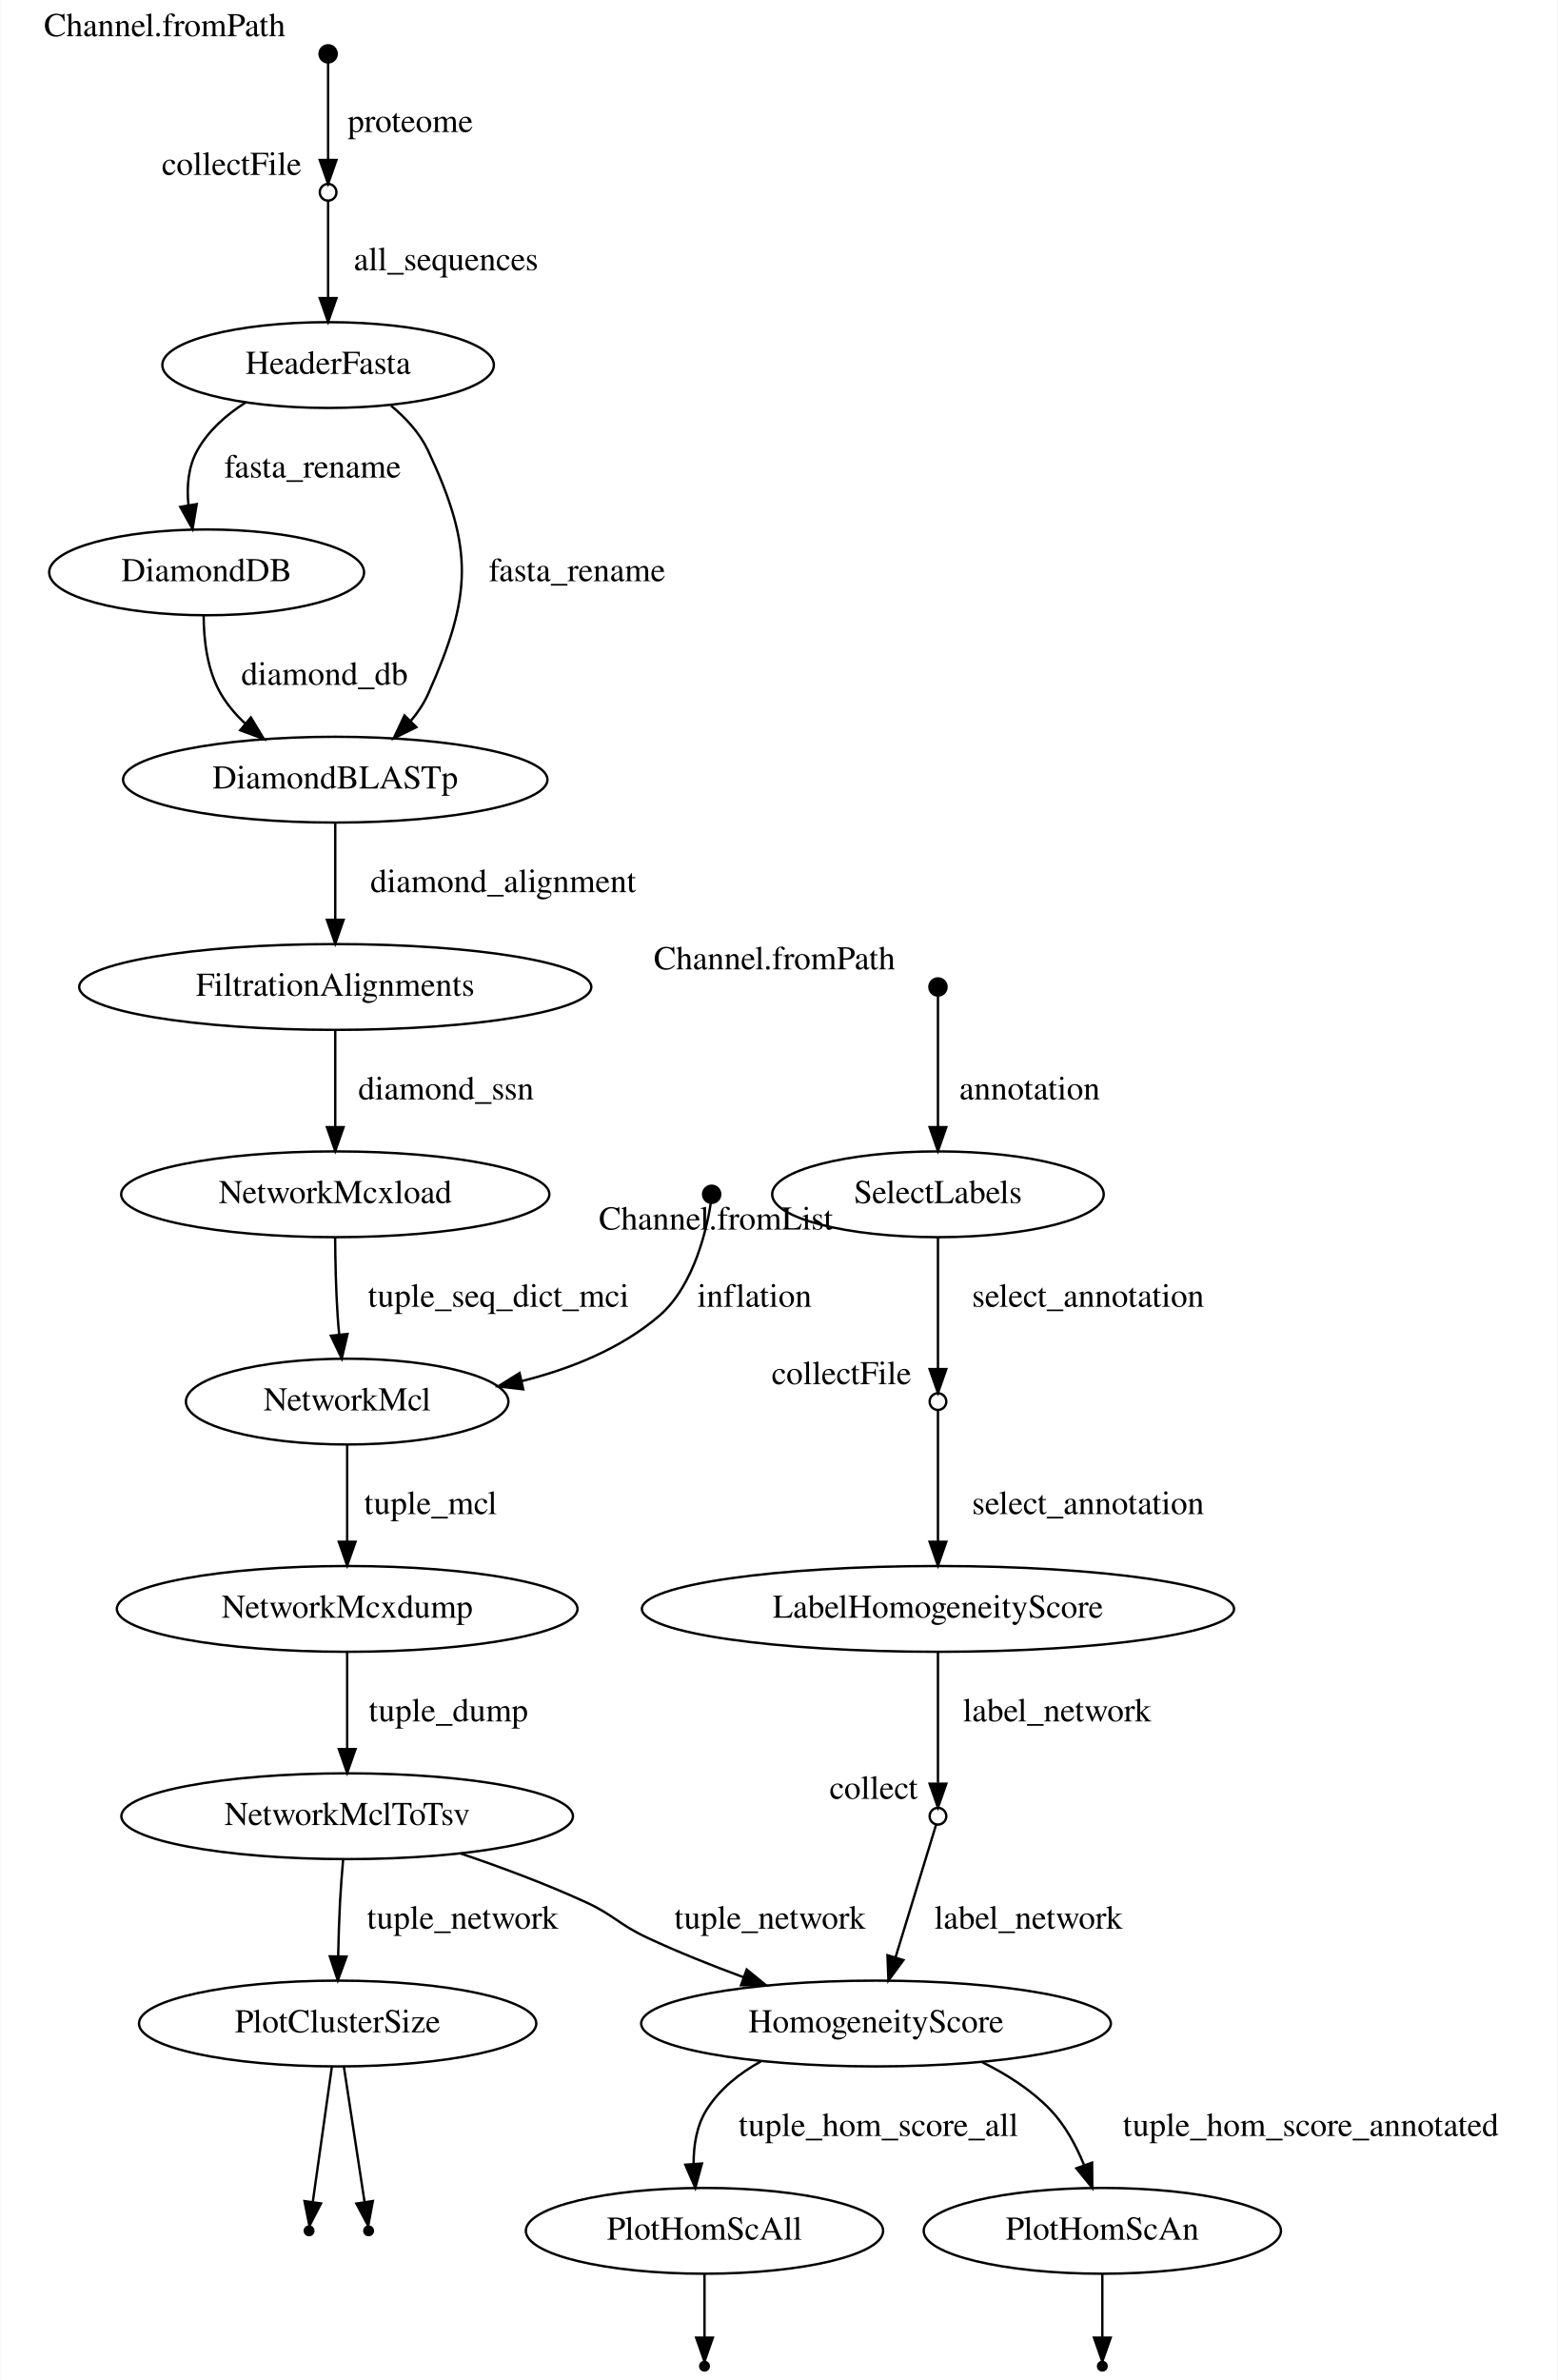
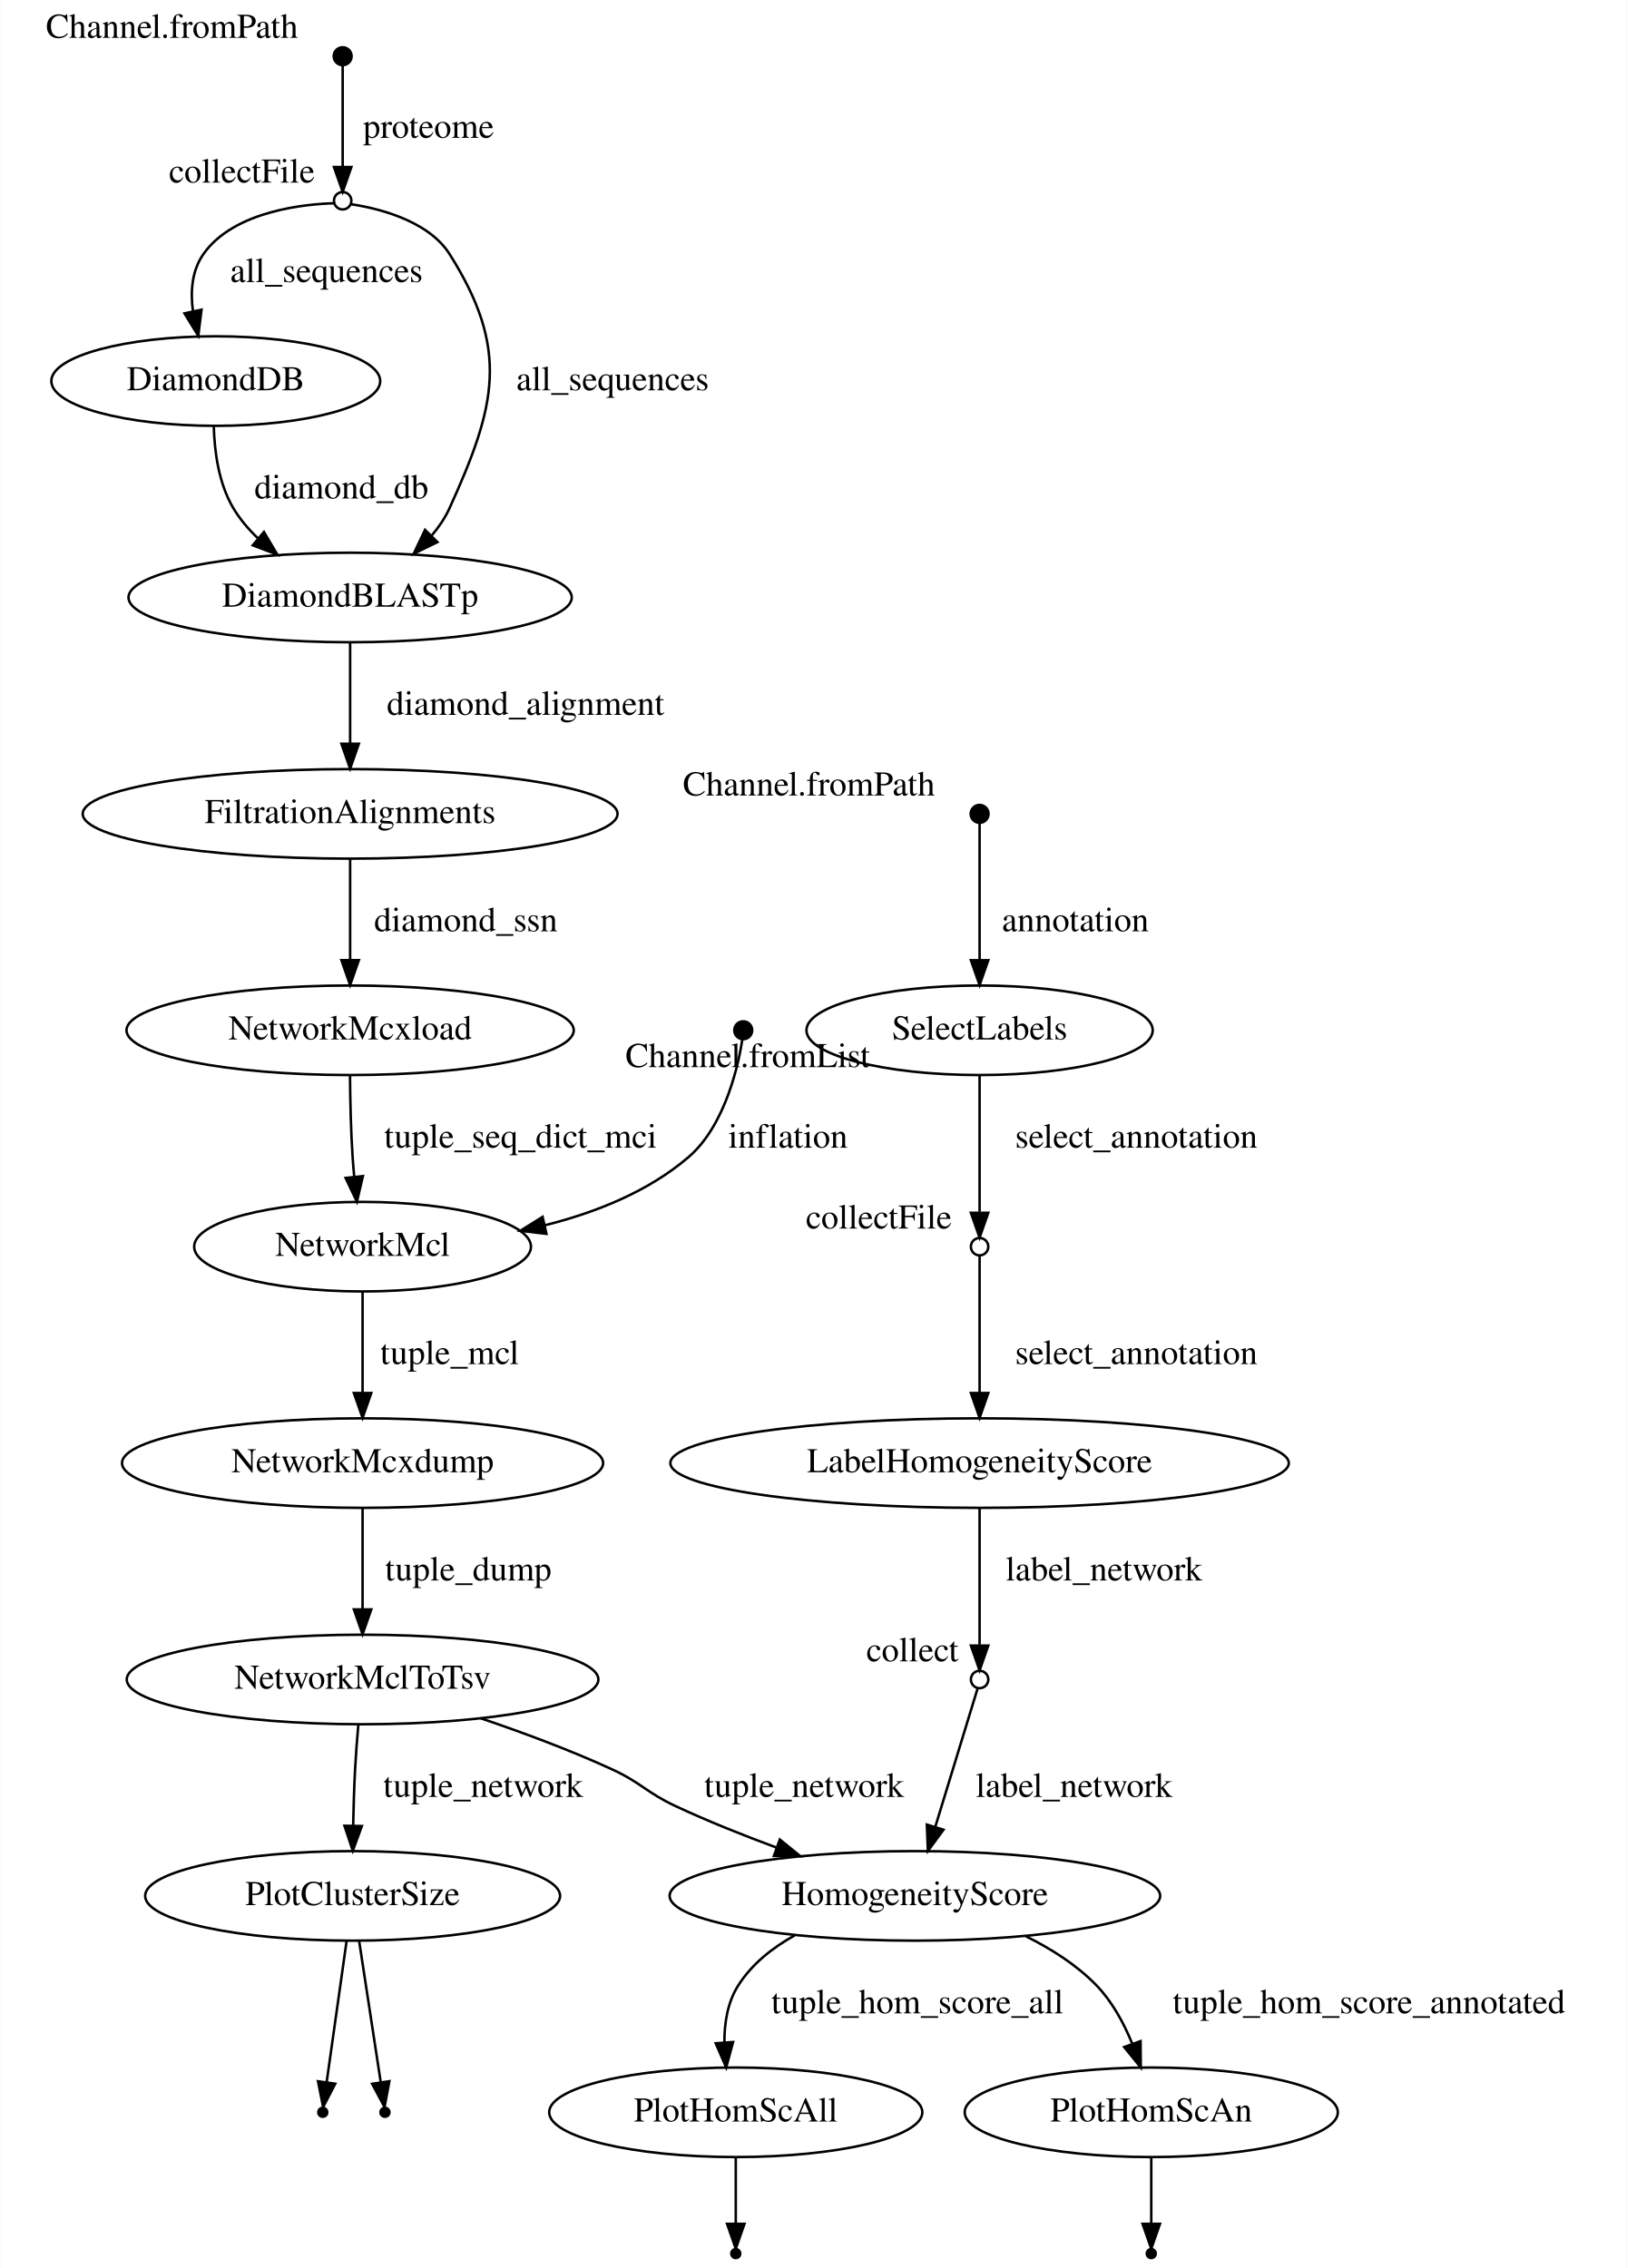
- <svg xmlns="http://www.w3.org/2000/svg" width="654pt" height="999pt" viewBox="0.00 0.00 653.60 998.80">
-   <g id="graph0" class="graph" transform="scale(1 1) rotate(0) translate(4 994.8)">
-     <polygon fill="white" stroke="transparent" points="-4,4 -4,-994.8 649.6,-994.8 649.6,4 -4,4" />
+ <svg xmlns="http://www.w3.org/2000/svg" width="654pt" height="912pt" viewBox="0.00 0.00 653.60 911.80">
+   <g id="graph0" class="graph" transform="scale(1 1) rotate(0) translate(4 907.8)">
+     <polygon fill="white" stroke="transparent" points="-4,4 -4,-907.8 649.6,-907.8 649.6,4 -4,4" />
    <g id="node1" class="node">
-       <ellipse fill="black" stroke="black" cx="133.6" cy="-972.2" rx="3.6" ry="3.6" />
-       <text text-anchor="middle" x="65" y="-979.6" font-family="Times,serif" font-size="14.00">Channel.fromPath</text>
+       <ellipse fill="black" stroke="black" cx="133.6" cy="-885.2" rx="3.6" ry="3.6" />
+       <text text-anchor="middle" x="65" y="-892.6" font-family="Times,serif" font-size="14.00">Channel.fromPath</text>
    </g>
    <g id="node2" class="node">
-       <ellipse fill="none" stroke="black" cx="133.6" cy="-914.1" rx="3.5" ry="3.5" />
-       <text text-anchor="middle" x="93.1" y="-921.4" font-family="Times,serif" font-size="14.00">collectFile</text>
+       <ellipse fill="none" stroke="black" cx="133.6" cy="-827.1" rx="3.5" ry="3.5" />
+       <text text-anchor="middle" x="93.1" y="-834.4" font-family="Times,serif" font-size="14.00">collectFile</text>
    </g>
    <g id="edge1" class="edge">
-       <path fill="none" stroke="black" d="M133.6,-968.49C133.6,-961.26 133.6,-941.13 133.6,-927.76" />
-       <polygon fill="black" stroke="black" points="137.1,-927.65 133.6,-917.65 130.1,-927.65 137.1,-927.65" />
-       <text text-anchor="middle" x="168.1" y="-939.4" font-family="Times,serif" font-size="14.00">proteome</text>
+       <path fill="none" stroke="black" d="M133.6,-881.49C133.6,-874.26 133.6,-854.13 133.6,-840.76" />
+       <polygon fill="black" stroke="black" points="137.1,-840.65 133.6,-830.65 130.1,-840.65 137.1,-840.65" />
+       <text text-anchor="middle" x="168.1" y="-852.4" font-family="Times,serif" font-size="14.00">proteome</text>
    </g>
    <g id="node7" class="node">
-       <ellipse fill="none" stroke="black" cx="133.6" cy="-841.6" rx="69.59" ry="18" />
-       <text text-anchor="middle" x="133.6" y="-837.9" font-family="Times,serif" font-size="14.00">HeaderFasta</text>
+       <ellipse fill="none" stroke="black" cx="82.6" cy="-754.6" rx="66.09" ry="18" />
+       <text text-anchor="middle" x="82.6" y="-750.9" font-family="Times,serif" font-size="14.00">DiamondDB</text>
    </g>
    <g id="edge4" class="edge">
-       <path fill="none" stroke="black" d="M133.6,-910.42C133.6,-903.76 133.6,-885.84 133.6,-870.09" />
-       <polygon fill="black" stroke="black" points="137.1,-869.7 133.6,-859.7 130.1,-869.7 137.1,-869.7" />
-       <text text-anchor="middle" x="183.1" y="-881.4" font-family="Times,serif" font-size="14.00">all_sequences</text>
+       <path fill="none" stroke="black" d="M130.03,-826.08C119.76,-825.8 90.05,-823.42 77.6,-805.6 72.96,-798.96 72.34,-790.57 73.44,-782.56" />
+       <polygon fill="black" stroke="black" points="76.86,-783.3 75.57,-772.78 70.02,-781.81 76.86,-783.3" />
+       <text text-anchor="middle" x="127.1" y="-794.4" font-family="Times,serif" font-size="14.00">all_sequences</text>
+     </g>
+     <g id="node12" class="node">
+       <ellipse fill="none" stroke="black" cx="136.6" cy="-667.6" rx="89.08" ry="18" />
+       <text text-anchor="middle" x="136.6" y="-663.9" font-family="Times,serif" font-size="14.00">DiamondBLASTp</text>
+     </g>
+     <g id="edge10" class="edge">
+       <path fill="none" stroke="black" d="M136.84,-825.71C145.2,-824.5 167.51,-820.01 176.6,-805.6 200.79,-767.26 195.33,-744.88 176.6,-703.6 174.8,-699.63 172.3,-695.93 169.42,-692.54" />
+       <polygon fill="black" stroke="black" points="171.69,-689.86 162.17,-685.21 166.71,-694.78 171.69,-689.86" />
+       <text text-anchor="middle" x="242.1" y="-750.9" font-family="Times,serif" font-size="14.00">all_sequences</text>
    </g>
    <g id="node3" class="node">
      <ellipse fill="black" stroke="black" cx="389.6" cy="-580.6" rx="3.6" ry="3.6" />
      <text text-anchor="middle" x="321" y="-588" font-family="Times,serif" font-size="14.00">Channel.fromPath</text>
    </g>
    <g id="node4" class="node">
      <ellipse fill="none" stroke="black" cx="389.6" cy="-493.6" rx="69.59" ry="18" />
      <text text-anchor="middle" x="389.6" y="-489.9" font-family="Times,serif" font-size="14.00">SelectLabels</text>
    </g>
    <g id="edge2" class="edge">
      <path fill="none" stroke="black" d="M389.6,-576.77C389.6,-568.28 389.6,-542.35 389.6,-521.87" />
      <polygon fill="black" stroke="black" points="393.1,-521.77 389.6,-511.77 386.1,-521.77 393.1,-521.77" />
      <text text-anchor="middle" x="428.1" y="-533.4" font-family="Times,serif" font-size="14.00">annotation</text>
    </g>
-     <g id="node9" class="node">
+     <g id="node8" class="node">
      <ellipse fill="none" stroke="black" cx="389.6" cy="-406.6" rx="3.5" ry="3.5" />
      <text text-anchor="middle" x="349.1" y="-413.9" font-family="Times,serif" font-size="14.00">collectFile</text>
    </g>
-     <g id="edge6" class="edge">
+     <g id="edge5" class="edge">
      <path fill="none" stroke="black" d="M389.6,-475.4C389.6,-459.21 389.6,-435.31 389.6,-420.64" />
      <polygon fill="black" stroke="black" points="393.1,-420.24 389.6,-410.24 386.1,-420.24 393.1,-420.24" />
      <text text-anchor="middle" x="452.6" y="-446.4" font-family="Times,serif" font-size="14.00">select_annotation</text>
    </g>
    <g id="node5" class="node">
      <ellipse fill="black" stroke="black" cx="294.6" cy="-493.6" rx="3.6" ry="3.6" />
      <text text-anchor="middle" x="296.4" y="-478.8" font-family="Times,serif" font-size="14.00">Channel.fromList</text>
    </g>
    <g id="node6" class="node">
      <ellipse fill="none" stroke="black" cx="141.6" cy="-406.6" rx="67.69" ry="18" />
      <text text-anchor="middle" x="141.6" y="-402.9" font-family="Times,serif" font-size="14.00">NetworkMcl</text>
    </g>
    <g id="edge3" class="edge">
      <path fill="none" stroke="black" d="M294.23,-489.84C292.93,-481.39 287.86,-455.69 272.6,-442.6 256.47,-428.78 235.44,-420.35 214.96,-415.23" />
      <polygon fill="black" stroke="black" points="215.5,-411.76 204.98,-412.98 213.96,-418.59 215.5,-411.76" />
      <text text-anchor="middle" x="312.6" y="-446.4" font-family="Times,serif" font-size="14.00">inflation</text>
    </g>
-     <g id="node16" class="node">
+     <g id="node15" class="node">
      <ellipse fill="none" stroke="black" cx="141.6" cy="-319.6" rx="96.68" ry="18" />
      <text text-anchor="middle" x="141.6" y="-315.9" font-family="Times,serif" font-size="14.00">NetworkMcxdump</text>
    </g>
-     <g id="edge15" class="edge">
+     <g id="edge14" class="edge">
      <path fill="none" stroke="black" d="M141.6,-388.4C141.6,-376.76 141.6,-361.15 141.6,-347.84" />
      <polygon fill="black" stroke="black" points="145.1,-347.78 141.6,-337.78 138.1,-347.78 145.1,-347.78" />
      <text text-anchor="middle" x="176.6" y="-359.4" font-family="Times,serif" font-size="14.00">tuple_mcl</text>
    </g>
-     <g id="node8" class="node">
-       <ellipse fill="none" stroke="black" cx="82.6" cy="-754.6" rx="66.09" ry="18" />
-       <text text-anchor="middle" x="82.6" y="-750.9" font-family="Times,serif" font-size="14.00">DiamondDB</text>
-     </g>
-     <g id="edge5" class="edge">
-       <path fill="none" stroke="black" d="M98.96,-825.9C90.85,-820.72 83.23,-814.03 78.6,-805.6 74.85,-798.78 74.21,-790.62 74.96,-782.9" />
-       <polygon fill="black" stroke="black" points="78.45,-783.25 76.69,-772.8 71.55,-782.07 78.45,-783.25" />
-       <text text-anchor="middle" x="127.1" y="-794.4" font-family="Times,serif" font-size="14.00">fasta_rename</text>
-     </g>
-     <g id="node13" class="node">
-       <ellipse fill="none" stroke="black" cx="136.6" cy="-667.6" rx="89.08" ry="18" />
-       <text text-anchor="middle" x="136.6" y="-663.9" font-family="Times,serif" font-size="14.00">DiamondBLASTp</text>
-     </g>
-     <g id="edge11" class="edge">
-       <path fill="none" stroke="black" d="M159.98,-824.58C166.26,-819.37 172.14,-812.99 175.6,-805.6 194.83,-764.55 194.07,-745 175.6,-703.6 173.76,-699.47 171.16,-695.62 168.17,-692.11" />
-       <polygon fill="black" stroke="black" points="170.64,-689.63 161.14,-684.95 165.65,-694.54 170.64,-689.63" />
-       <text text-anchor="middle" x="238.1" y="-750.9" font-family="Times,serif" font-size="14.00">fasta_rename</text>
-     </g>
-     <g id="edge10" class="edge">
-       <path fill="none" stroke="black" d="M81.35,-736.31C81.4,-726.15 82.85,-713.41 88.6,-703.6 91.27,-699.05 94.79,-694.91 98.72,-691.22" />
-       <polygon fill="black" stroke="black" points="101.18,-693.72 106.64,-684.65 96.71,-688.33 101.18,-693.72" />
-       <text text-anchor="middle" x="132.1" y="-707.4" font-family="Times,serif" font-size="14.00">diamond_db</text>
-     </g>
-     <g id="node10" class="node">
+     <g id="edge9" class="edge">
+       <path fill="none" stroke="black" d="M81.8,-736.31C82.08,-726.14 83.79,-713.4 89.6,-703.6 92.25,-699.12 95.73,-695.03 99.58,-691.36" />
+       <polygon fill="black" stroke="black" points="101.96,-693.93 107.36,-684.81 97.46,-688.57 101.96,-693.93" />
+       <text text-anchor="middle" x="133.1" y="-707.4" font-family="Times,serif" font-size="14.00">diamond_db</text>
+     </g>
+     <g id="node9" class="node">
      <ellipse fill="none" stroke="black" cx="389.6" cy="-319.6" rx="124.28" ry="18" />
      <text text-anchor="middle" x="389.6" y="-315.9" font-family="Times,serif" font-size="14.00">LabelHomogeneityScore</text>
    </g>
-     <g id="edge7" class="edge">
+     <g id="edge6" class="edge">
      <path fill="none" stroke="black" d="M389.6,-402.77C389.6,-394.28 389.6,-368.35 389.6,-347.87" />
      <polygon fill="black" stroke="black" points="393.1,-347.77 389.6,-337.77 386.1,-347.77 393.1,-347.77" />
      <text text-anchor="middle" x="452.6" y="-359.4" font-family="Times,serif" font-size="14.00">select_annotation</text>
    </g>
-     <g id="node11" class="node">
+     <g id="node10" class="node">
      <ellipse fill="none" stroke="black" cx="389.6" cy="-232.6" rx="3.5" ry="3.5" />
      <text text-anchor="middle" x="362.6" y="-239.9" font-family="Times,serif" font-size="14.00">collect</text>
    </g>
-     <g id="edge8" class="edge">
+     <g id="edge7" class="edge">
      <path fill="none" stroke="black" d="M389.6,-301.4C389.6,-285.21 389.6,-261.31 389.6,-246.64" />
      <polygon fill="black" stroke="black" points="393.1,-246.24 389.6,-236.24 386.1,-246.24 393.1,-246.24" />
      <text text-anchor="middle" x="439.6" y="-272.4" font-family="Times,serif" font-size="14.00">label_network</text>
    </g>
-     <g id="node12" class="node">
+     <g id="node11" class="node">
      <ellipse fill="none" stroke="black" cx="363.6" cy="-145.6" rx="98.58" ry="18" />
      <text text-anchor="middle" x="363.6" y="-141.9" font-family="Times,serif" font-size="14.00">HomogeneityScore</text>
    </g>
-     <g id="edge9" class="edge">
+     <g id="edge8" class="edge">
      <path fill="none" stroke="black" d="M388.85,-229.15C386.36,-221.01 378.16,-194.21 371.78,-173.33" />
      <polygon fill="black" stroke="black" points="375.09,-172.21 368.82,-163.67 368.4,-174.25 375.09,-172.21" />
      <text text-anchor="middle" x="427.6" y="-185.4" font-family="Times,serif" font-size="14.00">label_network</text>
    </g>
-     <g id="node18" class="node">
+     <g id="node17" class="node">
      <ellipse fill="none" stroke="black" cx="291.6" cy="-58.6" rx="74.99" ry="18" />
      <text text-anchor="middle" x="291.6" y="-54.9" font-family="Times,serif" font-size="14.00">PlotHomScAll</text>
    </g>
-     <g id="edge18" class="edge">
+     <g id="edge17" class="edge">
      <path fill="none" stroke="black" d="M315.24,-129.69C306.29,-124.73 298.06,-118.18 292.6,-109.6 288.32,-102.88 286.99,-94.55 287.03,-86.63" />
      <polygon fill="black" stroke="black" points="290.52,-86.85 287.75,-76.62 283.54,-86.34 290.52,-86.85" />
      <text text-anchor="middle" x="364.6" y="-98.4" font-family="Times,serif" font-size="14.00">tuple_hom_score_all</text>
    </g>
-     <g id="node19" class="node">
+     <g id="node18" class="node">
      <ellipse fill="none" stroke="black" cx="458.6" cy="-58.6" rx="74.99" ry="18" />
      <text text-anchor="middle" x="458.6" y="-54.9" font-family="Times,serif" font-size="14.00">PlotHomScAn</text>
    </g>
-     <g id="edge19" class="edge">
+     <g id="edge18" class="edge">
      <path fill="none" stroke="black" d="M408.2,-129.36C418.47,-124.29 428.68,-117.78 436.6,-109.6 442.88,-103.11 447.54,-94.52 450.9,-86.3" />
      <polygon fill="black" stroke="black" points="454.3,-87.22 454.39,-76.62 447.71,-84.84 454.3,-87.22" />
      <text text-anchor="middle" x="546.1" y="-98.4" font-family="Times,serif" font-size="14.00">tuple_hom_score_annotated</text>
    </g>
-     <g id="node14" class="node">
+     <g id="node13" class="node">
      <ellipse fill="none" stroke="black" cx="136.6" cy="-580.6" rx="107.48" ry="18" />
      <text text-anchor="middle" x="136.6" y="-576.9" font-family="Times,serif" font-size="14.00">FiltrationAlignments</text>
    </g>
-     <g id="edge12" class="edge">
+     <g id="edge11" class="edge">
      <path fill="none" stroke="black" d="M136.6,-649.4C136.6,-637.76 136.6,-622.15 136.6,-608.84" />
      <polygon fill="black" stroke="black" points="140.1,-608.78 136.6,-598.78 133.1,-608.78 140.1,-608.78" />
      <text text-anchor="middle" x="207.1" y="-620.4" font-family="Times,serif" font-size="14.00">diamond_alignment</text>
    </g>
-     <g id="node15" class="node">
+     <g id="node14" class="node">
      <ellipse fill="none" stroke="black" cx="136.6" cy="-493.6" rx="89.88" ry="18" />
      <text text-anchor="middle" x="136.6" y="-489.9" font-family="Times,serif" font-size="14.00">NetworkMcxload</text>
    </g>
-     <g id="edge13" class="edge">
+     <g id="edge12" class="edge">
      <path fill="none" stroke="black" d="M136.6,-562.4C136.6,-550.76 136.6,-535.15 136.6,-521.84" />
      <polygon fill="black" stroke="black" points="140.1,-521.78 136.6,-511.78 133.1,-521.78 140.1,-521.78" />
      <text text-anchor="middle" x="183.1" y="-533.4" font-family="Times,serif" font-size="14.00">diamond_ssn</text>
    </g>
-     <g id="edge14" class="edge">
+     <g id="edge13" class="edge">
      <path fill="none" stroke="black" d="M136.55,-475.46C136.62,-465.8 136.87,-453.52 137.6,-442.6 137.77,-440.04 137.99,-437.37 138.25,-434.71" />
      <polygon fill="black" stroke="black" points="141.74,-434.98 139.33,-424.66 134.78,-434.23 141.74,-434.98" />
      <text text-anchor="middle" x="205.1" y="-446.4" font-family="Times,serif" font-size="14.00">tuple_seq_dict_mci</text>
    </g>
-     <g id="node17" class="node">
+     <g id="node16" class="node">
      <ellipse fill="none" stroke="black" cx="141.6" cy="-232.6" rx="94.78" ry="18" />
      <text text-anchor="middle" x="141.6" y="-228.9" font-family="Times,serif" font-size="14.00">NetworkMclToTsv</text>
    </g>
-     <g id="edge16" class="edge">
+     <g id="edge15" class="edge">
      <path fill="none" stroke="black" d="M141.6,-301.4C141.6,-289.76 141.6,-274.15 141.6,-260.84" />
      <polygon fill="black" stroke="black" points="145.1,-260.78 141.6,-250.78 138.1,-260.78 145.1,-260.78" />
      <text text-anchor="middle" x="184.1" y="-272.4" font-family="Times,serif" font-size="14.00">tuple_dump</text>
    </g>
-     <g id="edge17" class="edge">
+     <g id="edge16" class="edge">
      <path fill="none" stroke="black" d="M189.12,-216.99C205.96,-211.29 224.88,-204.27 241.6,-196.6 253.73,-191.04 255.51,-187.24 267.6,-181.6 280.41,-175.63 294.54,-169.98 307.93,-165.04" />
      <polygon fill="black" stroke="black" points="309.31,-168.26 317.53,-161.57 306.93,-161.68 309.31,-168.26" />
      <text text-anchor="middle" x="319.1" y="-185.4" font-family="Times,serif" font-size="14.00">tuple_network</text>
    </g>
-     <g id="node22" class="node">
+     <g id="node21" class="node">
      <ellipse fill="none" stroke="black" cx="137.6" cy="-145.6" rx="83.39" ry="18" />
      <text text-anchor="middle" x="137.6" y="-141.9" font-family="Times,serif" font-size="14.00">PlotClusterSize</text>
    </g>
-     <g id="edge22" class="edge">
+     <g id="edge21" class="edge">
      <path fill="none" stroke="black" d="M139.91,-214.53C139.41,-208.83 138.91,-202.45 138.6,-196.6 138.21,-189.26 137.97,-181.31 137.82,-173.95" />
      <polygon fill="black" stroke="black" points="141.32,-173.68 137.67,-163.73 134.32,-173.79 141.32,-173.68" />
      <text text-anchor="middle" x="190.1" y="-185.4" font-family="Times,serif" font-size="14.00">tuple_network</text>
    </g>
-     <g id="node20" class="node">
+     <g id="node19" class="node">
      <ellipse fill="black" stroke="black" cx="291.6" cy="-1.8" rx="1.8" ry="1.8" />
    </g>
-     <g id="edge20" class="edge">
+     <g id="edge19" class="edge">
      <path fill="none" stroke="black" d="M291.6,-40.56C291.6,-31.87 291.6,-21.56 291.6,-13.9" />
      <polygon fill="black" stroke="black" points="295.1,-13.76 291.6,-3.76 288.1,-13.76 295.1,-13.76" />
    </g>
-     <g id="node21" class="node">
+     <g id="node20" class="node">
      <ellipse fill="black" stroke="black" cx="458.6" cy="-1.8" rx="1.8" ry="1.8" />
    </g>
-     <g id="edge21" class="edge">
+     <g id="edge20" class="edge">
      <path fill="none" stroke="black" d="M458.6,-40.56C458.6,-31.87 458.6,-21.56 458.6,-13.9" />
      <polygon fill="black" stroke="black" points="462.1,-13.76 458.6,-3.76 455.1,-13.76 462.1,-13.76" />
    </g>
-     <g id="node23" class="node">
+     <g id="node22" class="node">
      <ellipse fill="black" stroke="black" cx="125.6" cy="-58.6" rx="1.8" ry="1.8" />
    </g>
-     <g id="edge23" class="edge">
+     <g id="edge22" class="edge">
      <path fill="none" stroke="black" d="M135.17,-127.4C132.79,-110.52 129.22,-85.26 127.18,-70.82" />
      <polygon fill="black" stroke="black" points="130.62,-70.09 125.75,-60.68 123.69,-71.07 130.62,-70.09" />
    </g>
-     <g id="node24" class="node">
+     <g id="node23" class="node">
      <ellipse fill="black" stroke="black" cx="150.6" cy="-58.6" rx="1.8" ry="1.8" />
    </g>
-     <g id="edge24" class="edge">
+     <g id="edge23" class="edge">
      <path fill="none" stroke="black" d="M140.23,-127.4C142.81,-110.52 146.68,-85.26 148.88,-70.82" />
      <polygon fill="black" stroke="black" points="152.38,-71.1 150.43,-60.68 145.46,-70.04 152.38,-71.1" />
    </g>
  </g>
</svg>
